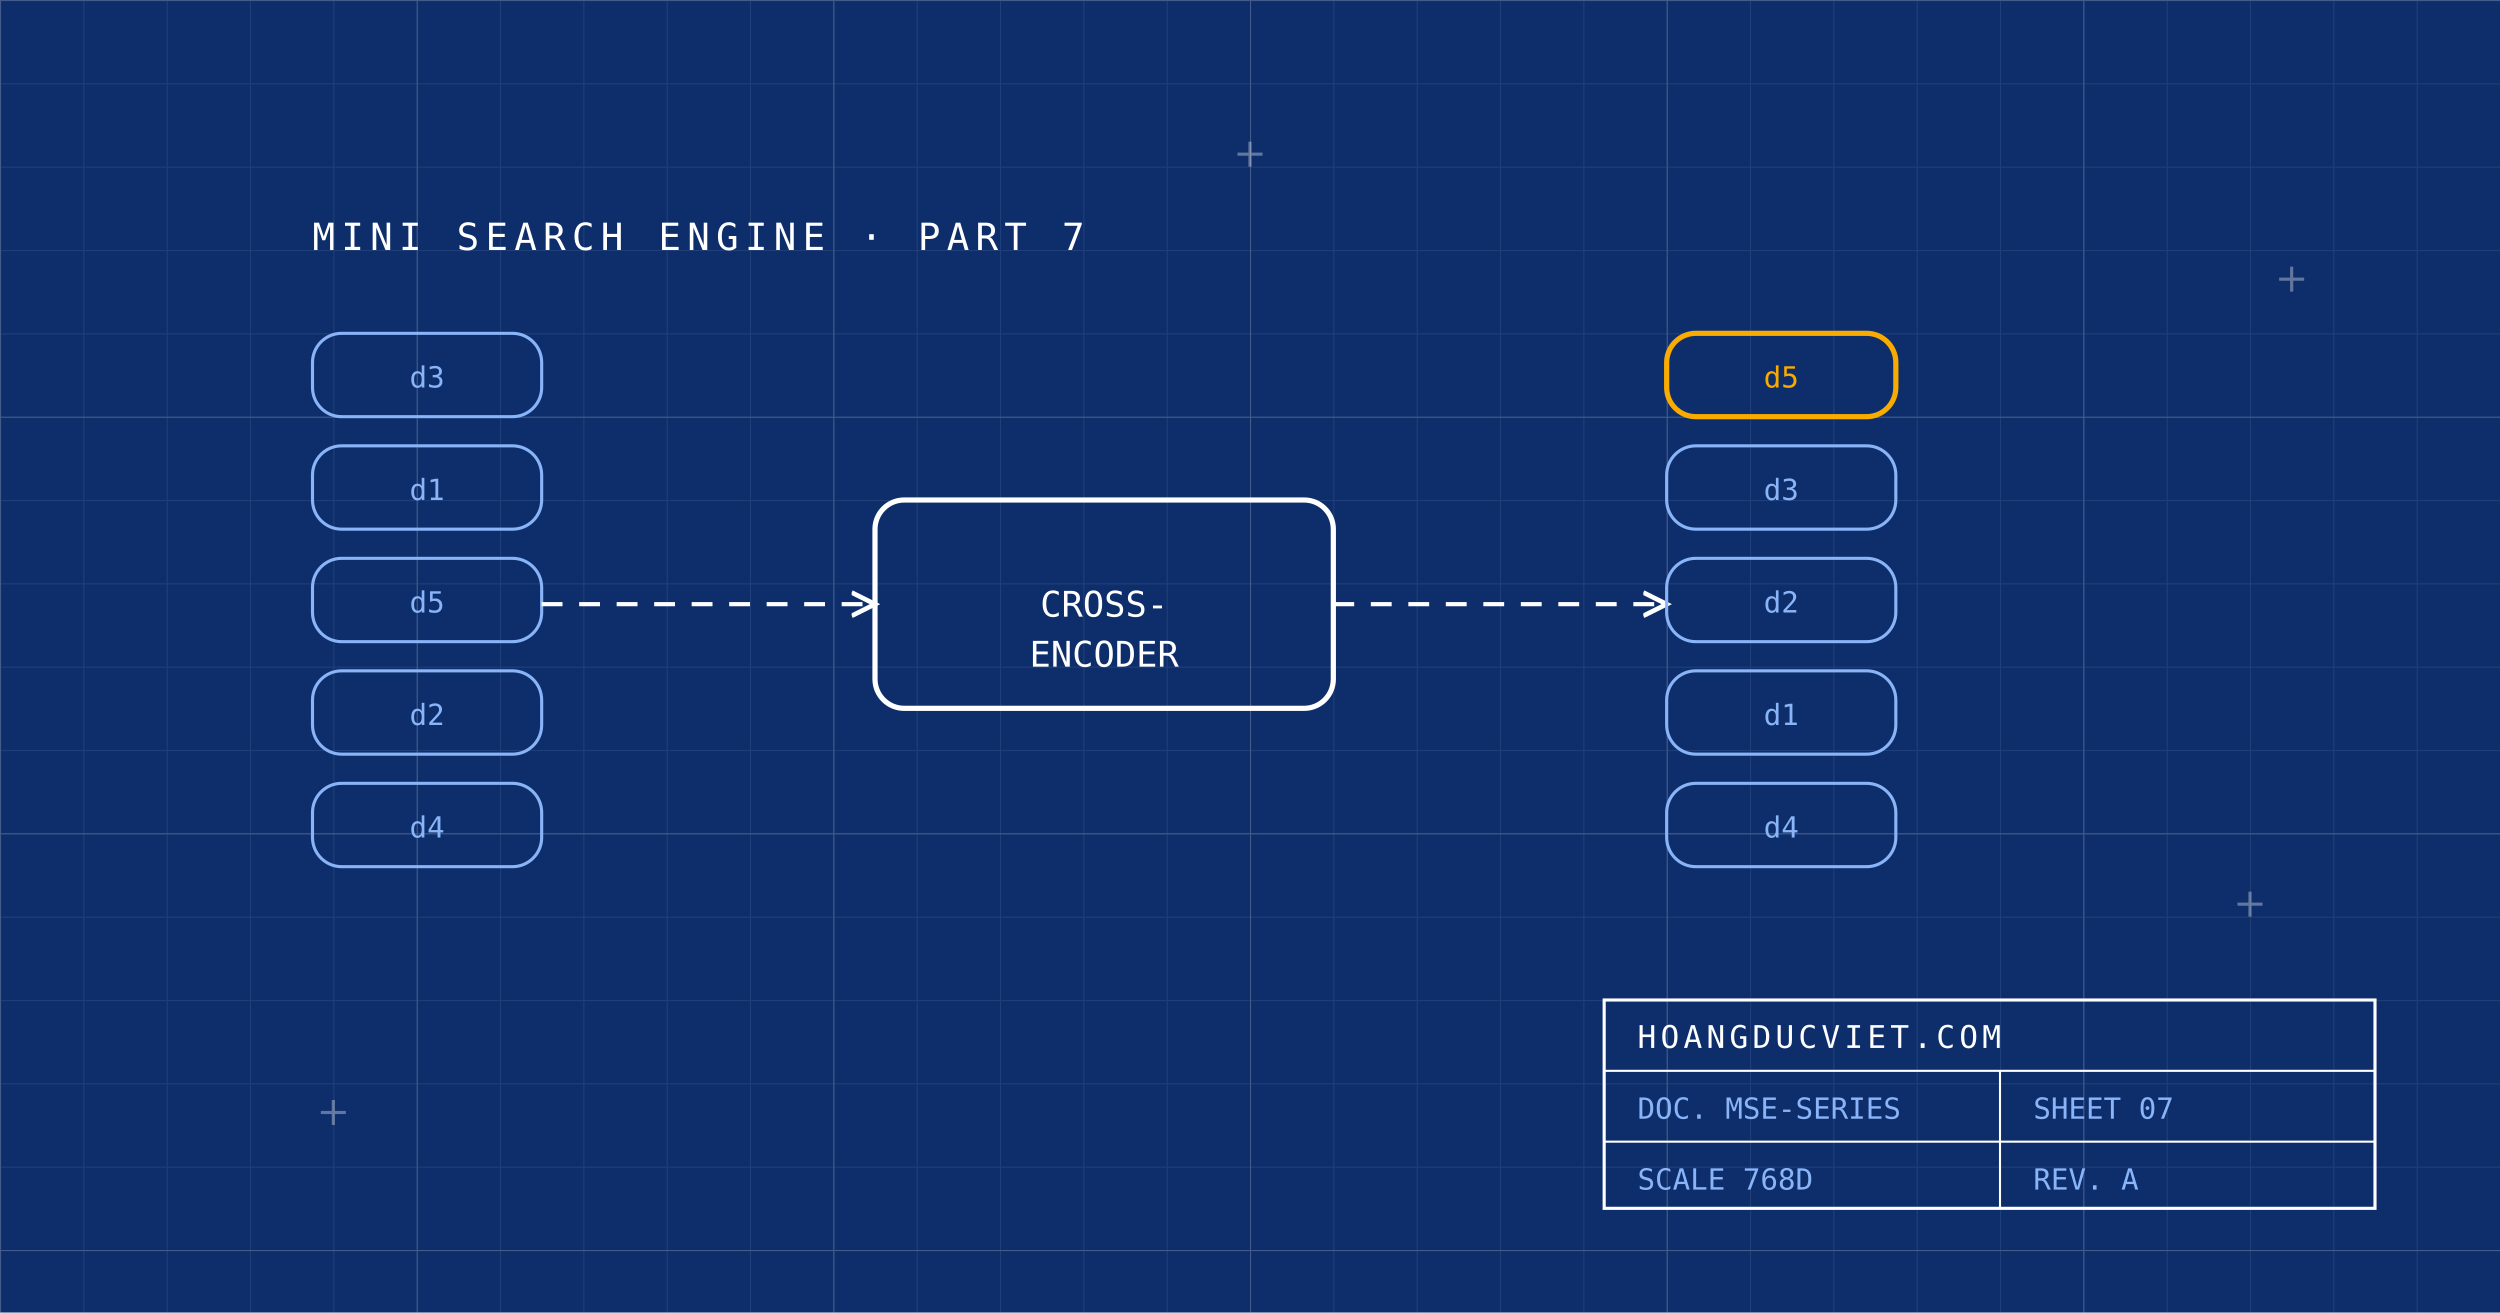
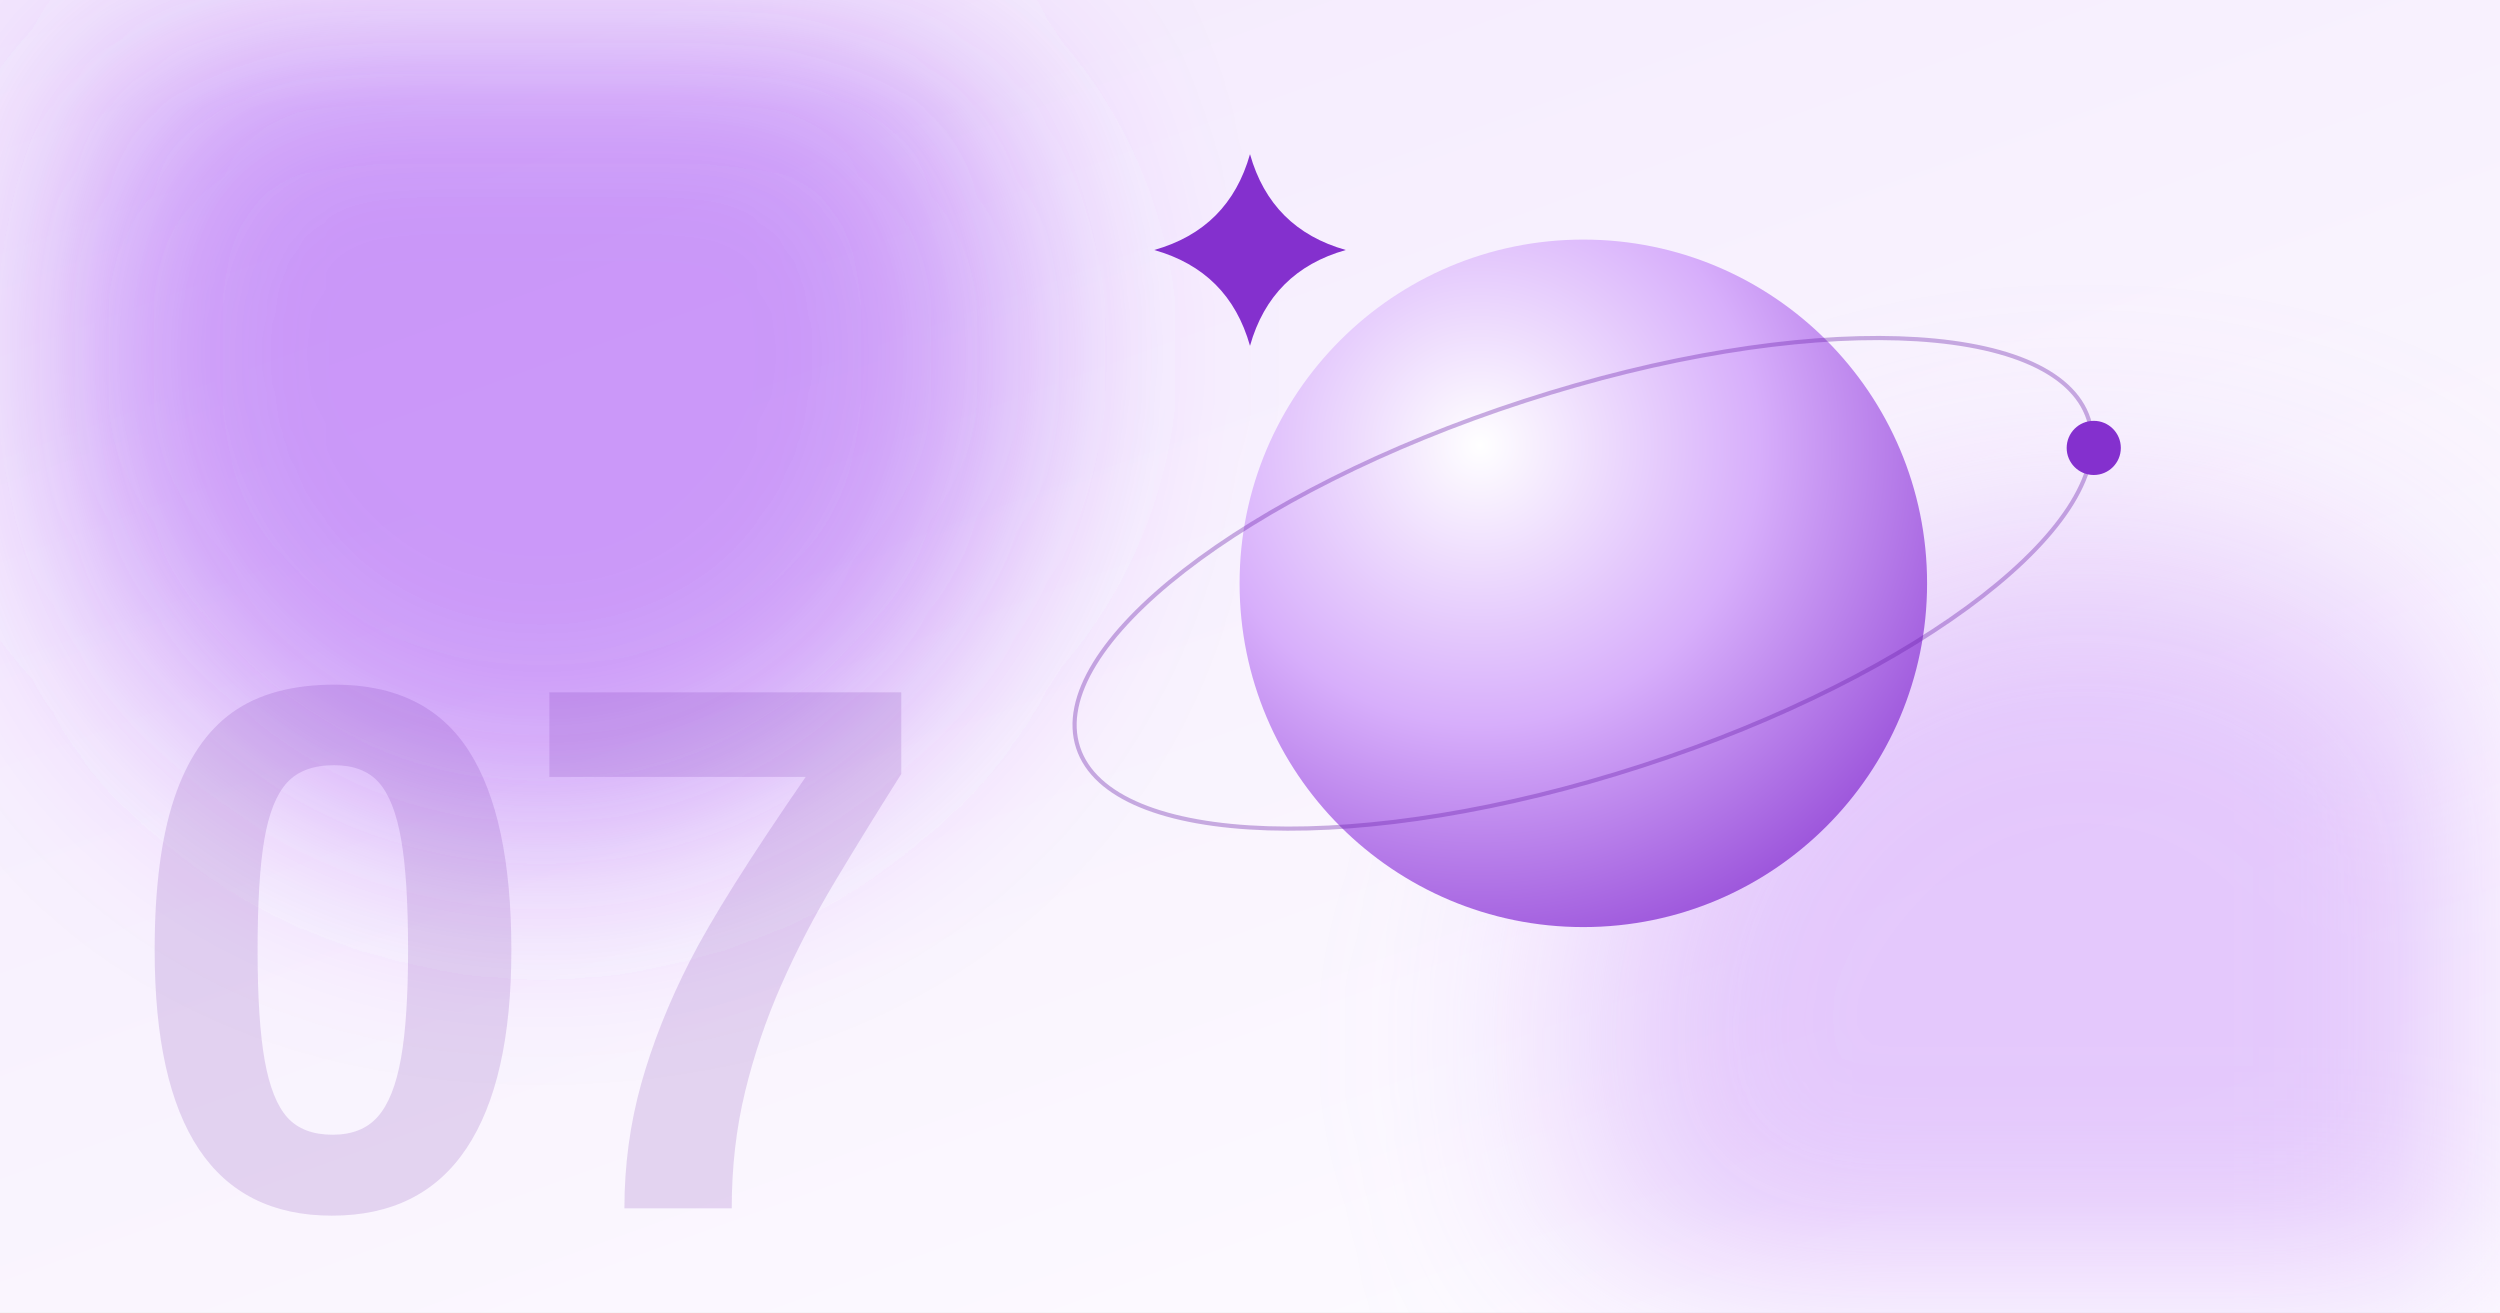
- <svg xmlns="http://www.w3.org/2000/svg" viewBox="0 0 1200 630" font-family="'JetBrains Mono', Consolas, monospace">
+ <svg xmlns="http://www.w3.org/2000/svg" viewBox="0 0 1200 630" font-family="Arial, Helvetica, sans-serif">
  <defs>
-     <pattern id="g1" width="40" height="40" patternUnits="userSpaceOnUse">
-       <path d="M 40 0 L 0 0 0 40" fill="none" stroke="#FFFFFF" stroke-opacity="0.08" stroke-width="1" />
-     </pattern>
-     <pattern id="g2" width="200" height="200" patternUnits="userSpaceOnUse">
-       <path d="M 200 0 L 0 0 0 200" fill="none" stroke="#FFFFFF" stroke-opacity="0.16" stroke-width="1" />
-     </pattern>
-     <marker id="arr" viewBox="0 0 10 10" refX="8" refY="5" markerWidth="7" markerHeight="7" orient="auto-start-reverse">
-       <path d="M0,1 L8,5 L0,9" stroke="#FFFFFF" stroke-width="1.6" fill="none" />
-     </marker>
-     <marker id="arrb" viewBox="0 0 10 10" refX="8" refY="5" markerWidth="7" markerHeight="7" orient="auto-start-reverse">
-       <path d="M0,1 L8,5 L0,9" stroke="#8AB4F8" stroke-width="1.4" fill="none" />
-     </marker>
+     <linearGradient id="bg" x1="0" y1="0" x2="0.7" y2="1">
+       <stop offset="0" stop-color="#F3E8FD" />
+       <stop offset="1" stop-color="#FDFBFF" />
+     </linearGradient>
+     <filter id="soft" x="-60%" y="-60%" width="220%" height="220%">
+       <feGaussianBlur stdDeviation="55" />
+     </filter>
+     <filter id="softer" x="-80%" y="-80%" width="260%" height="260%">
+       <feGaussianBlur stdDeviation="26" />
+     </filter>
+     <radialGradient id="mse7" cx="0.35" cy="0.3" r="0.9">
+       <stop offset="0" stop-color="#FFFFFF" />
+       <stop offset="0.45" stop-color="#D7AEFB" />
+       <stop offset="1" stop-color="#8430CE" />
+     </radialGradient>
    <style>
-       .march { stroke-dasharray: 10 8; animation: march 4s linear infinite; }
-       .tmarch { stroke-dasharray: 4 8; animation: march 6s linear infinite; }
-       @keyframes march { to { stroke-dashoffset: -72; } }
-       .p1, .p2, .p3 { animation: pulse 3.6s ease-in-out infinite; }
-       .p2 { animation-delay: 1.2s; }
-       .p3 { animation-delay: 2.4s; }
-       @keyframes pulse { 0%, 100% { opacity: 0.45; } 18% { opacity: 1; } 36% { opacity: 0.45; } }
-       .glow { animation: glow 3.6s ease-in-out infinite; }
-       @keyframes glow { 0%, 100% { opacity: 0.75; } 50% { opacity: 1; } }
+       .drift1 { animation: d1 18s ease-in-out infinite alternate; }
+       .drift2 { animation: d2 24s ease-in-out infinite alternate; }
+       @keyframes d1 { to { transform: translate(22px, -16px); } }
+       @keyframes d2 { to { transform: translate(-18px, 14px); } }
+       .float { animation: fl 12s ease-in-out infinite alternate; }
+       @keyframes fl { to { transform: translateY(-12px); } }
+       .spin { animation: sp 60s linear infinite; }
+       @keyframes sp { to { transform: rotate(360deg); } }
+       .sparkle { animation: sk 6s ease-in-out infinite alternate; }
+       @keyframes sk { from { transform: scale(0.94); } to { transform: scale(1.08); } }
      @media (prefers-reduced-motion: reduce) { * { animation: none !important; } }
</style>
  </defs>
-   <rect width="1200" height="630" fill="#0D2E6B" />
-   <rect width="1200" height="630" fill="url(#g1)" />
-   <rect width="1200" height="630" fill="url(#g2)" />
-   <g stroke="#FFFFFF" stroke-opacity="0.35" stroke-width="1.5">
-     <path d="M594 74 h12 M600 68 v12" />
-     <path d="M1074 434 h12 M1080 428 v12" />
-     <path d="M154 534 h12 M160 528 v12" />
-     <path d="M1094 134 h12 M1100 128 v12" />
+   <rect width="1200" height="630" fill="url(#bg)" />
+   <circle class="drift1" cx="260" cy="170" r="230" fill="#A142F4" fill-opacity="0.5" filter="url(#soft)" />
+   <circle class="drift2" cx="1000" cy="500" r="240" fill="#D7AEFB" fill-opacity="0.65" filter="url(#soft)" />
+   <circle cx="760" cy="280" r="165" fill="url(#mse7)" />
+   <g class="spin" style="transform-origin:760px 280px">
+     <ellipse cx="760" cy="280" rx="255" ry="92" fill="none" stroke="#681DA8" stroke-opacity="0.35" stroke-width="2" transform="rotate(-18 760 280)" />
+     <circle cx="1005" cy="215" r="13" fill="#8430CE" />
  </g>
-   <text x="150" y="120" font-size="18" fill="#FFFFFF" letter-spacing="3">MINI SEARCH ENGINE · PART 7</text>
-   <rect x="150" y="160" width="110" height="40" rx="14" fill="none" stroke="#8AB4F8" stroke-width="1.5" />
-   <text x="205.0" y="186.0" text-anchor="middle" font-size="14" fill="#8AB4F8">d3</text>
-   <rect x="150" y="214" width="110" height="40" rx="14" fill="none" stroke="#8AB4F8" stroke-width="1.5" />
-   <text x="205.0" y="240.0" text-anchor="middle" font-size="14" fill="#8AB4F8">d1</text>
-   <rect x="150" y="268" width="110" height="40" rx="14" fill="none" stroke="#8AB4F8" stroke-width="1.5" />
-   <text x="205.0" y="294.0" text-anchor="middle" font-size="14" fill="#8AB4F8">d5</text>
-   <rect x="150" y="322" width="110" height="40" rx="14" fill="none" stroke="#8AB4F8" stroke-width="1.5" />
-   <text x="205.0" y="348.0" text-anchor="middle" font-size="14" fill="#8AB4F8">d2</text>
-   <rect x="150" y="376" width="110" height="40" rx="14" fill="none" stroke="#8AB4F8" stroke-width="1.5" />
-   <text x="205.0" y="402.0" text-anchor="middle" font-size="14" fill="#8AB4F8">d4</text>
-   <line class="march" x1="260" y1="290" x2="420" y2="290" stroke="#FFFFFF" stroke-width="2" marker-end="url(#arr)" />
-   <rect x="420" y="240" width="220" height="100" rx="14" fill="none" stroke="#FFFFFF" stroke-width="2.5" />
-   <text x="530.0" y="296.0" text-anchor="middle" font-size="17" fill="#FFFFFF">CROSS-<tspan x="530" dy="24">ENCODER</tspan>
-   </text>
-   <line class="march" x1="640" y1="290" x2="800" y2="290" stroke="#FFFFFF" stroke-width="2" marker-end="url(#arr)" />
-   <rect x="800" y="160" width="110" height="40" rx="14" fill="none" stroke="#F9AB00" stroke-width="2.5" />
-   <text x="855.0" y="186.0" text-anchor="middle" font-size="14" fill="#F9AB00">d5</text>
-   <rect x="800" y="214" width="110" height="40" rx="14" fill="none" stroke="#8AB4F8" stroke-width="1.5" />
-   <text x="855.0" y="240.0" text-anchor="middle" font-size="14" fill="#8AB4F8">d3</text>
-   <rect x="800" y="268" width="110" height="40" rx="14" fill="none" stroke="#8AB4F8" stroke-width="1.5" />
-   <text x="855.0" y="294.0" text-anchor="middle" font-size="14" fill="#8AB4F8">d2</text>
-   <rect x="800" y="322" width="110" height="40" rx="14" fill="none" stroke="#8AB4F8" stroke-width="1.5" />
-   <text x="855.0" y="348.0" text-anchor="middle" font-size="14" fill="#8AB4F8">d1</text>
-   <rect x="800" y="376" width="110" height="40" rx="14" fill="none" stroke="#8AB4F8" stroke-width="1.5" />
-   <text x="855.0" y="402.0" text-anchor="middle" font-size="14" fill="#8AB4F8">d4</text>
-   <g>
-     <rect x="770" y="480" width="370" height="100" fill="none" stroke="#FFFFFF" stroke-width="1.5" />
-     <line x1="770" y1="514" x2="1140" y2="514" stroke="#FFFFFF" stroke-width="1" />
-     <line x1="770" y1="548" x2="1140" y2="548" stroke="#FFFFFF" stroke-width="1" />
-     <line x1="960" y1="514" x2="960" y2="580" stroke="#FFFFFF" stroke-width="1" />
-     <text x="786" y="503" font-size="15" fill="#FFFFFF" letter-spacing="2">HOANGDUCVIET.COM</text>
-     <text x="786" y="537" font-size="14" fill="#8AB4F8">DOC. MSE-SERIES</text>
-     <text x="976" y="537" font-size="14" fill="#8AB4F8">SHEET 07</text>
-     <text x="786" y="571" font-size="14" fill="#8AB4F8">SCALE 768D</text>
-     <text x="976" y="571" font-size="14" fill="#8AB4F8">REV. A</text>
+   <g class="sparkle" style="transform-origin:600px 120px">
+     <path d="M 600 74 Q 610.12 109.88 646 120 Q 610.12 130.12 600 166 Q 589.88 130.12 554 120 Q 589.88 109.88 600 74 Z" fill="#8430CE" />
  </g>
+   <text x="60" y="580" font-size="360" font-weight="700" fill="#681DA8" fill-opacity="0.16" letter-spacing="-12">07</text>
</svg>
